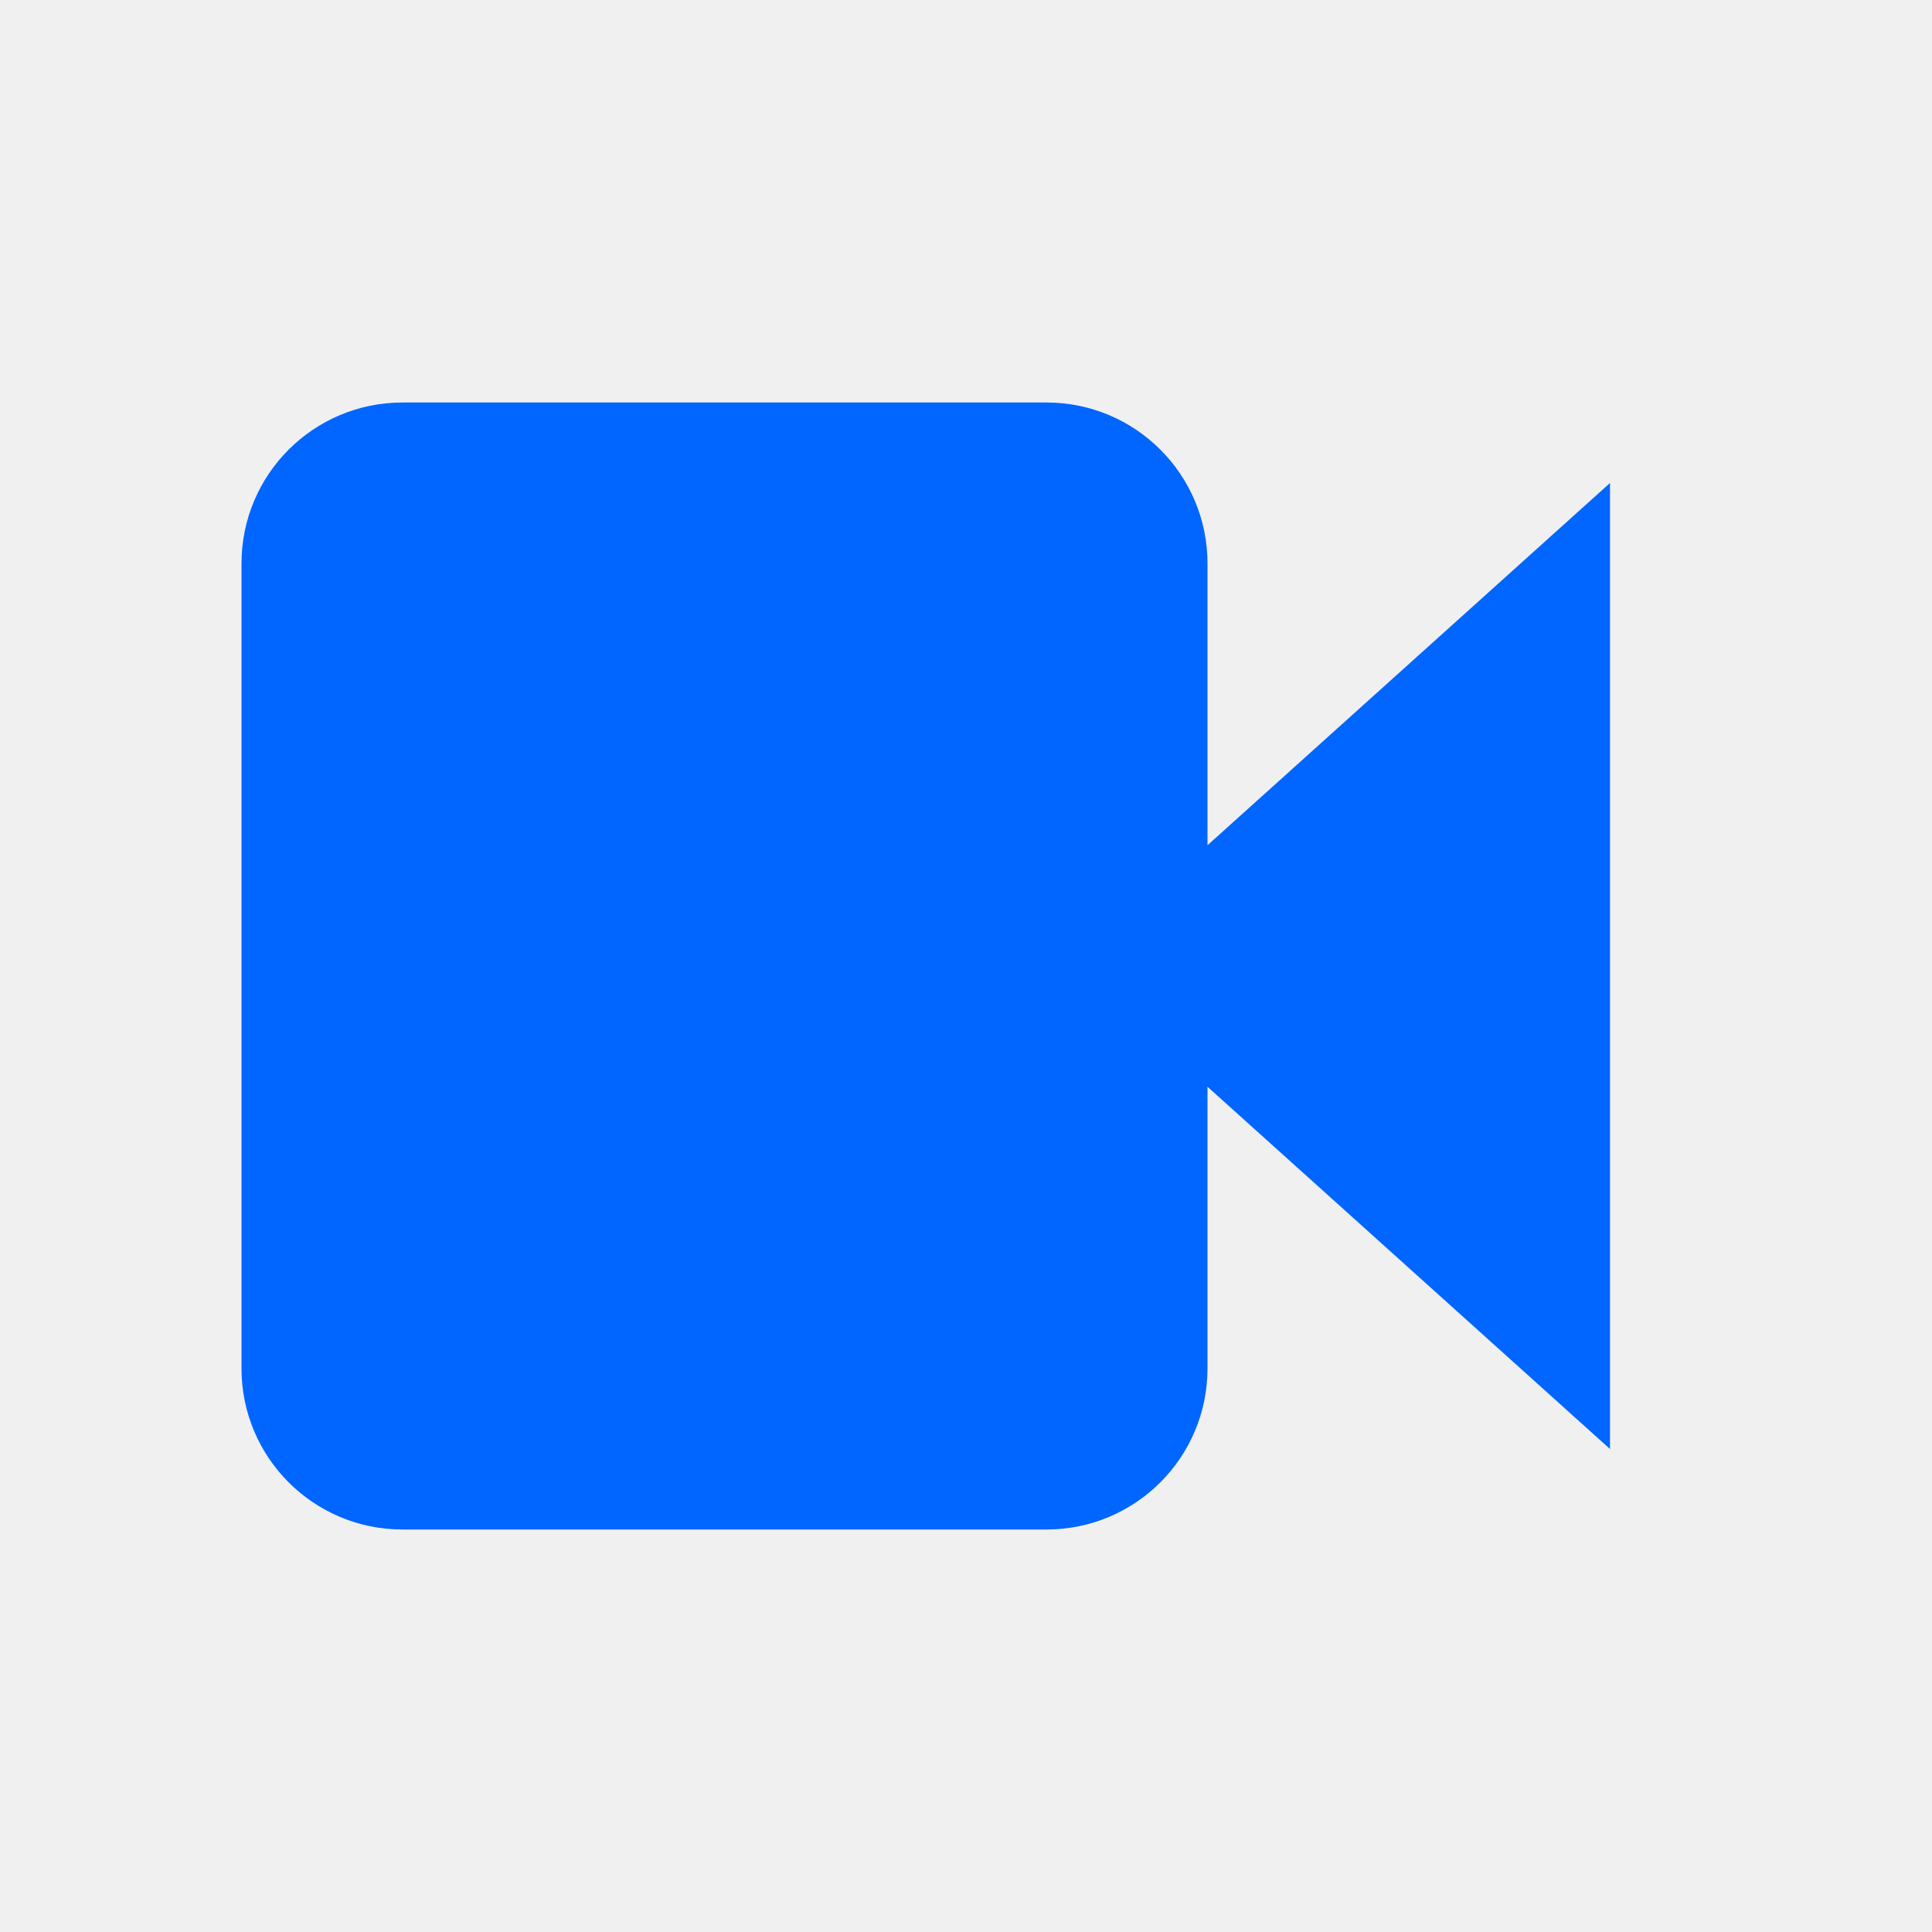
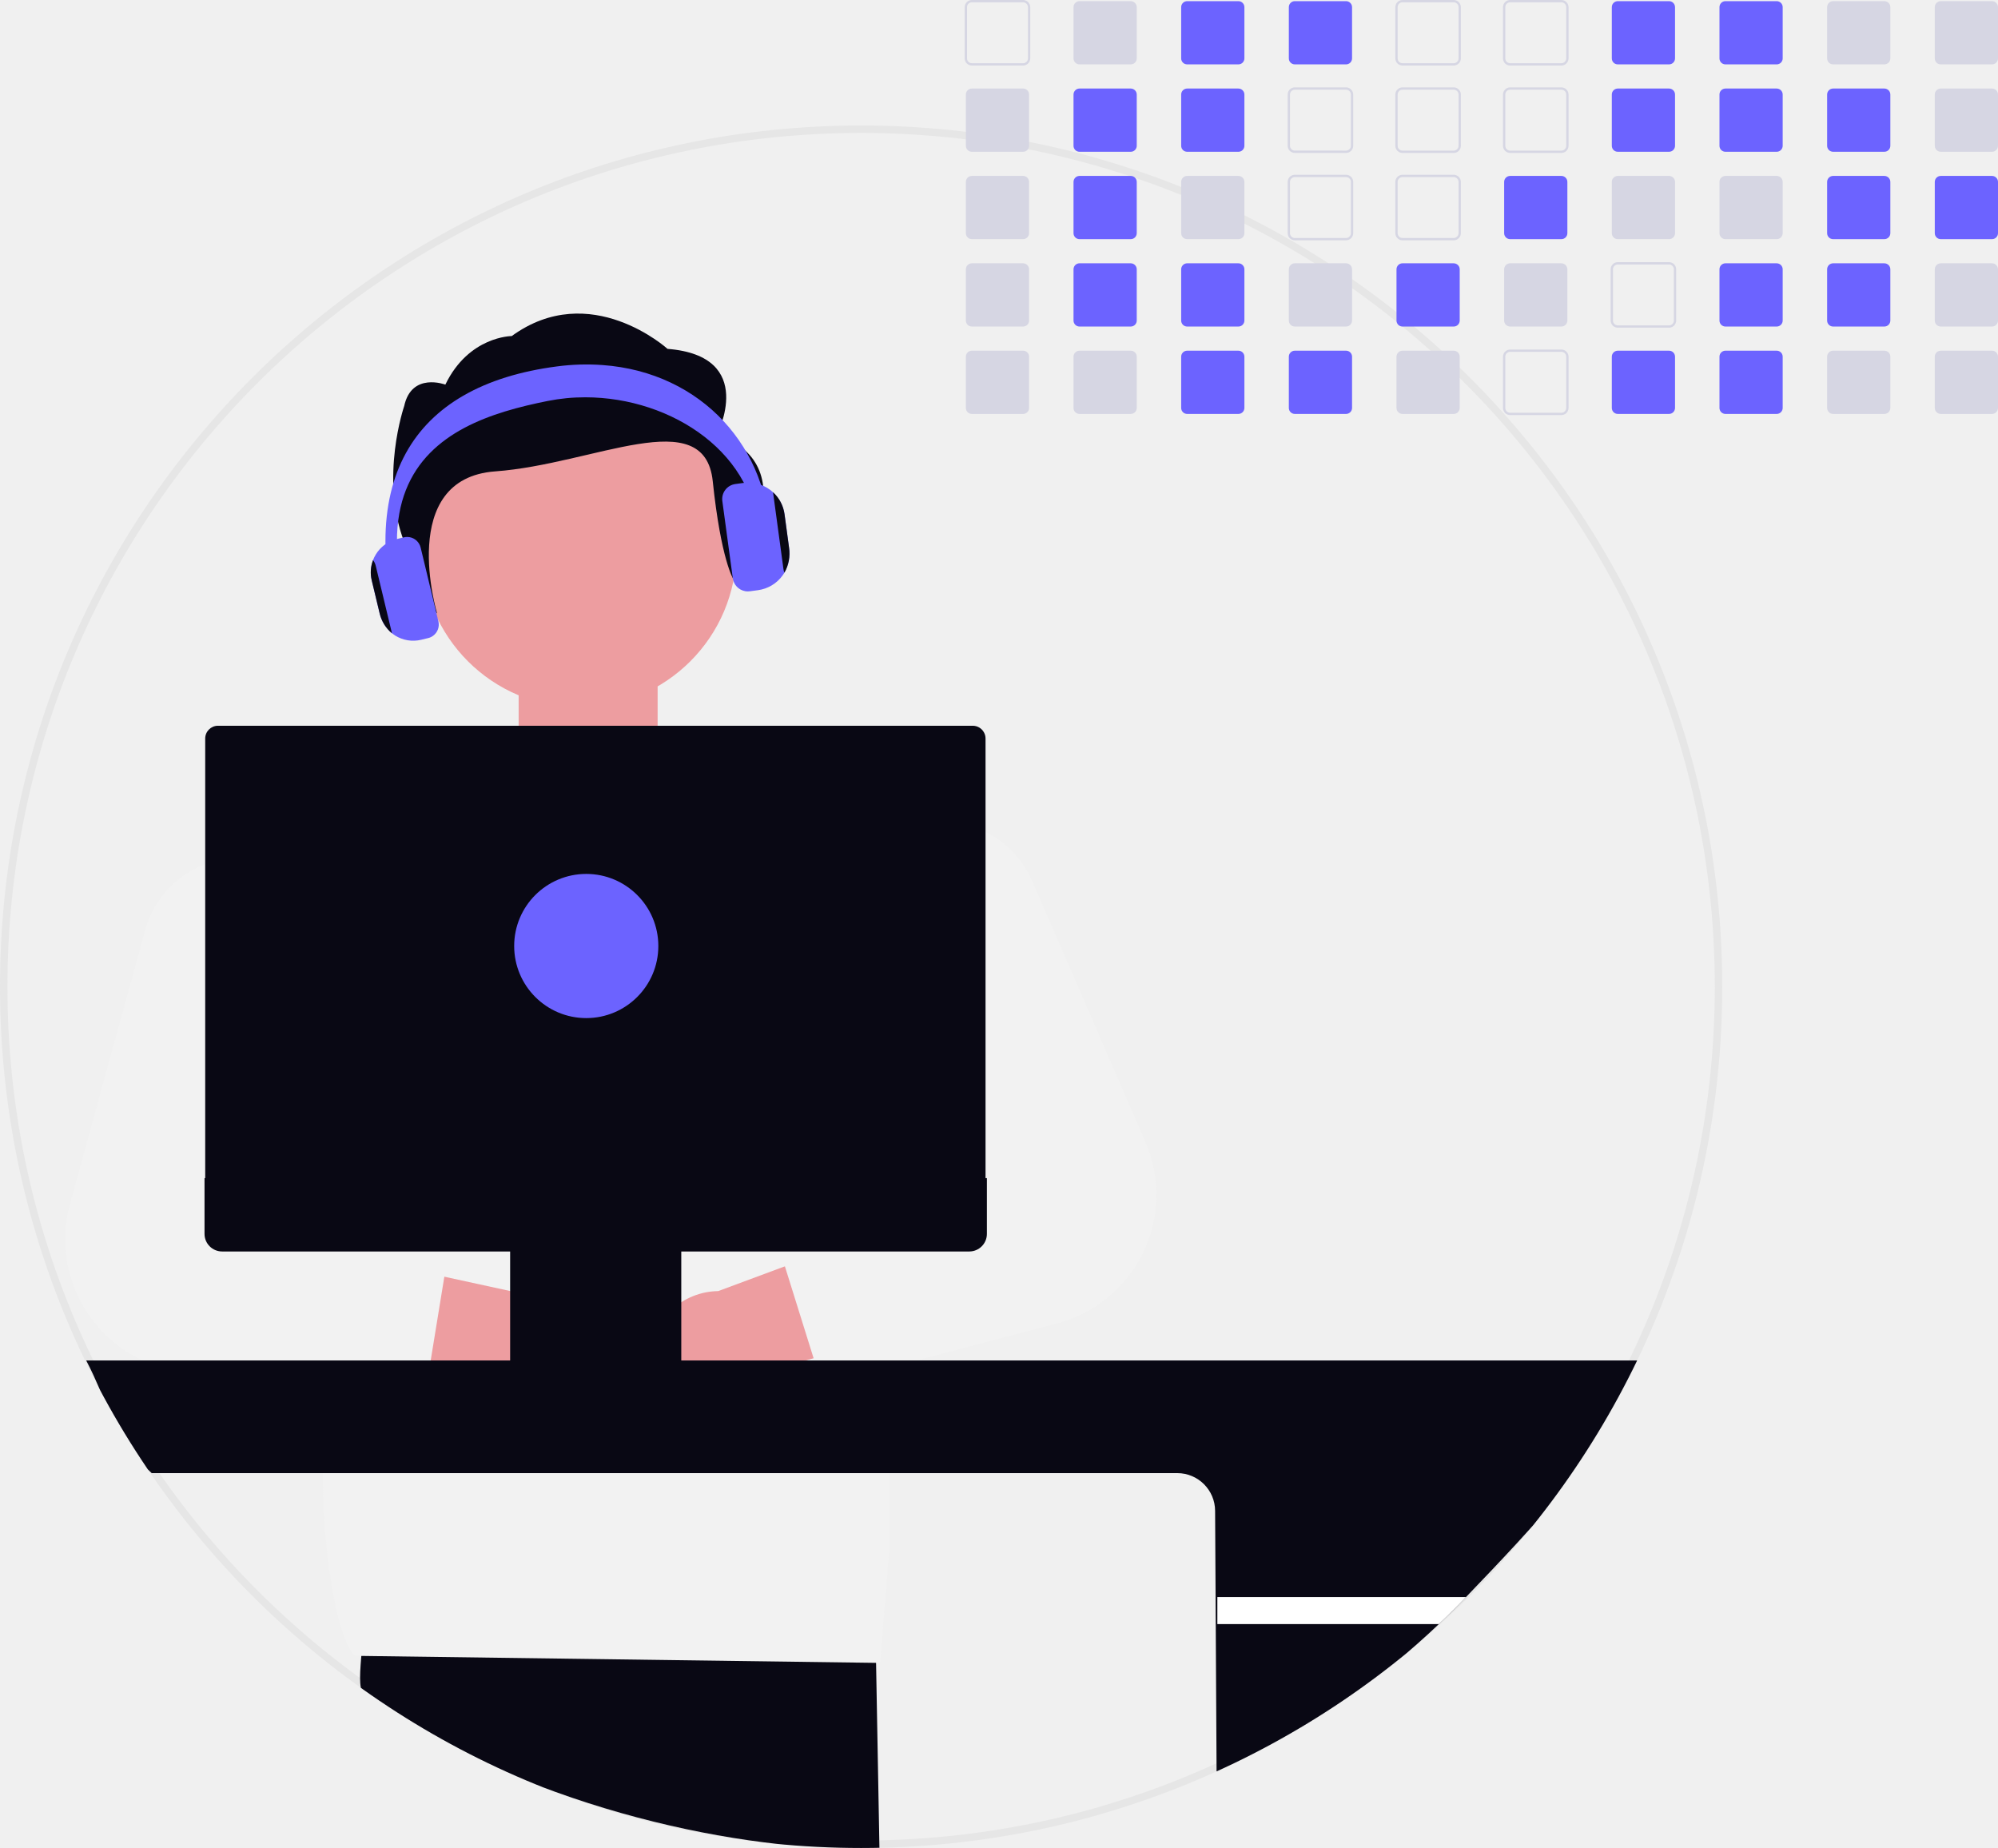
- <svg xmlns="http://www.w3.org/2000/svg" width="40" height="40" viewBox="0 0 24 24" fill="none">
-   <path d="M15 10.5V7C15 5.895 14.105 5 13 5H5C3.895 5 3 5.895 3 7V17C3 18.105 3.895 19 5 19H13C14.105 19 15 18.105 15 17V13.5L20 18V6L15 10.5Z" fill="#0066FF" />
+ <svg xmlns="http://www.w3.org/2000/svg" width="805.122" height="744.568" viewBox="0 0 805.122 744.568" role="img" artist="Katerina Limpitsouni" source="https://undraw.co/">
+   <defs>
+     <clipPath id="a-4">
+       <circle cx="347" cy="347" r="347" transform="translate(0 -0.037)" fill="#fff" stroke="#e6e6e6" stroke-width="1" />
+     </clipPath>
+   </defs>
+   <g transform="translate(-566 -108)">
+     <g transform="translate(566 158.568)" fill="none" stroke="#e6e6e6" stroke-width="3">
+       <circle cx="347" cy="347" r="347" stroke="none" />
+       <circle cx="347" cy="347" r="345.5" fill="none" />
+     </g>
+     <g transform="translate(947.744 109)">
+       <g transform="translate(7 -1)">
+         <path d="M579.345,259.135H600a2.89,2.89,0,0,1,2.876,2.875v20.663A2.881,2.881,0,0,1,600,285.539h-20.66a2.869,2.869,0,0,1-2.869-2.866V262.011A2.881,2.881,0,0,1,579.345,259.135ZM600,284.611a1.951,1.951,0,0,0,1.948-1.941v-20.66a1.96,1.96,0,0,0-1.95-1.948h-20.65a1.952,1.952,0,0,0-1.948,1.948v20.661a1.941,1.941,0,0,0,1.941,1.939Z" transform="translate(-576.469 -259.135)" fill="#d6d6e3" />
+         <path d="M600.033,297.585H579.381A2.413,2.413,0,0,0,576.969,300v20.661a2.405,2.405,0,0,0,2.412,2.4h20.652a2.411,2.411,0,0,0,2.412-2.4V300a2.419,2.419,0,0,0-2.412-2.412Z" transform="translate(-576.505 -261.913)" fill="#d6d6e3" />
+         <path d="M600.033,335.535H579.381a2.413,2.413,0,0,0-2.412,2.412V358.6a2.407,2.407,0,0,0,2.412,2.412h20.652a2.413,2.413,0,0,0,2.412-2.412V337.947A2.419,2.419,0,0,0,600.033,335.535Z" transform="translate(-576.505 -264.654)" fill="#d6d6e3" />
+         <path d="M602.408,375.47a2.428,2.428,0,0,0-2.375-1.986H579.381a2.413,2.413,0,0,0-2.412,2.412v20.652a2.407,2.407,0,0,0,2.412,2.412h20.652a2.413,2.413,0,0,0,2.412-2.412V375.9a2.147,2.147,0,0,0-.037-.427Z" transform="translate(-576.505 -267.396)" fill="#d6d6e3" />
+         <path d="M600.97,411.62a2.444,2.444,0,0,0-.937-.186H579.381a2.407,2.407,0,0,0-2.412,2.412V434.5a2.4,2.4,0,0,0,2.412,2.412h20.652a2.414,2.414,0,0,0,2.412-2.412V413.847a2.427,2.427,0,0,0-1.475-2.227Z" transform="translate(-576.505 -270.137)" fill="#d6d6e3" />
+         <path d="M646.793,259.635H626.141a2.413,2.413,0,0,0-2.412,2.412v20.661a2.405,2.405,0,0,0,2.412,2.4h20.652a2.411,2.411,0,0,0,2.412-2.4V262.047a2.419,2.419,0,0,0-2.412-2.412Z" transform="translate(-579.883 -259.171)" fill="#d6d6e3" />
+         <path d="M646.793,297.585H626.141A2.413,2.413,0,0,0,623.729,300v20.661a2.405,2.405,0,0,0,2.412,2.4h20.652a2.411,2.411,0,0,0,2.412-2.4V300a2.419,2.419,0,0,0-2.412-2.412Z" transform="translate(-579.883 -261.913)" fill="#6c63ff" />
+         <path d="M646.793,335.535H626.141a2.413,2.413,0,0,0-2.412,2.412V358.6a2.407,2.407,0,0,0,2.412,2.412h20.652a2.413,2.413,0,0,0,2.412-2.412V337.947a2.419,2.419,0,0,0-2.412-2.412Z" transform="translate(-579.883 -264.654)" fill="#6c63ff" />
+         <path d="M646.793,373.485H626.141a2.4,2.4,0,0,0-2.282,1.651,2.3,2.3,0,0,0-.13.761v20.652a2.407,2.407,0,0,0,2.412,2.412h20.652a2.413,2.413,0,0,0,2.412-2.412V375.9A2.42,2.42,0,0,0,646.793,373.485Z" transform="translate(-579.883 -267.396)" fill="#6c63ff" />
+         <path d="M646.793,411.435H626.141a2.407,2.407,0,0,0-2.412,2.412V434.5a2.407,2.407,0,0,0,2.412,2.412h20.652a2.413,2.413,0,0,0,2.412-2.412V413.847A2.413,2.413,0,0,0,646.793,411.435Z" transform="translate(-579.883 -270.137)" fill="#d6d6e3" />
+         <path d="M693.553,259.635H672.9a2.413,2.413,0,0,0-2.412,2.412v20.661a2.405,2.405,0,0,0,2.412,2.4h20.652a2.411,2.411,0,0,0,2.412-2.4V262.047a2.419,2.419,0,0,0-2.412-2.412Z" transform="translate(-583.261 -259.171)" fill="#6c63ff" />
+         <path d="M693.553,297.585H672.9A2.413,2.413,0,0,0,670.489,300v20.661a2.405,2.405,0,0,0,2.412,2.4h20.652a2.411,2.411,0,0,0,2.412-2.4V300a2.419,2.419,0,0,0-2.412-2.412Z" transform="translate(-583.261 -261.913)" fill="#6c63ff" />
+         <path d="M693.553,335.535H672.9a2.413,2.413,0,0,0-2.412,2.412V358.6a2.407,2.407,0,0,0,2.412,2.412h20.652a2.413,2.413,0,0,0,2.412-2.412V337.947A2.419,2.419,0,0,0,693.553,335.535Z" transform="translate(-583.261 -264.654)" fill="#d6d6e3" />
+         <path d="M693.553,373.485H672.9a2.413,2.413,0,0,0-2.412,2.412v20.652a2.407,2.407,0,0,0,2.412,2.412h20.652a2.413,2.413,0,0,0,2.412-2.412V375.9A2.419,2.419,0,0,0,693.553,373.485Z" transform="translate(-583.261 -267.396)" fill="#6c63ff" />
+         <path d="M693.553,411.435H672.9a2.407,2.407,0,0,0-2.412,2.412V434.5a2.407,2.407,0,0,0,2.412,2.412h20.652a2.414,2.414,0,0,0,2.412-2.412V413.847a2.413,2.413,0,0,0-2.412-2.412Z" transform="translate(-583.261 -270.137)" fill="#6c63ff" />
+         <path d="M740.313,259.635H719.661a2.413,2.413,0,0,0-2.412,2.412v20.661a2.406,2.406,0,0,0,2.412,2.4h20.652a2.411,2.411,0,0,0,2.412-2.4V262.047A2.419,2.419,0,0,0,740.313,259.635Z" transform="translate(-586.639 -259.171)" fill="#6c63ff" />
+         <path d="M719.625,297.085h20.652a2.89,2.89,0,0,1,2.876,2.875v20.663a2.881,2.881,0,0,1-2.875,2.867h-20.66a2.869,2.869,0,0,1-2.869-2.866V299.961A2.881,2.881,0,0,1,719.625,297.085Zm20.652,25.476a1.951,1.951,0,0,0,1.948-1.941v-20.66a1.96,1.96,0,0,0-1.95-1.948H719.625a1.952,1.952,0,0,0-1.948,1.948v20.661a1.941,1.941,0,0,0,1.941,1.939Z" transform="translate(-586.603 -261.876)" fill="#d6d6e3" />
+         <path d="M719.625,335.035h20.652a2.89,2.89,0,0,1,2.876,2.875v20.653a2.881,2.881,0,0,1-2.876,2.876H719.62a2.852,2.852,0,0,1-2.03-.841,2.891,2.891,0,0,1-.841-2.036V337.911A2.881,2.881,0,0,1,719.625,335.035Zm20.652,25.476a1.952,1.952,0,0,0,1.948-1.948V337.911a1.96,1.96,0,0,0-1.95-1.948h-20.65a1.952,1.952,0,0,0-1.948,1.949v20.652a1.957,1.957,0,0,0,.569,1.379,1.931,1.931,0,0,0,1.374.569Z" transform="translate(-586.603 -264.618)" fill="#d6d6e3" />
+         <path d="M740.313,373.485H719.661a2.413,2.413,0,0,0-2.412,2.412v20.652a2.407,2.407,0,0,0,2.412,2.412h20.652a2.413,2.413,0,0,0,2.412-2.412V375.9A2.419,2.419,0,0,0,740.313,373.485Z" transform="translate(-586.639 -267.396)" fill="#d6d6e3" />
+         <path d="M740.313,411.435H719.661a2.407,2.407,0,0,0-2.412,2.412V434.5a2.408,2.408,0,0,0,2.412,2.412h20.652a2.413,2.413,0,0,0,2.412-2.412V413.847A2.413,2.413,0,0,0,740.313,411.435Z" transform="translate(-586.639 -270.137)" fill="#6c63ff" />
+         <path d="M766.374,259.135h20.663a2.89,2.89,0,0,1,2.876,2.875v20.663a2.881,2.881,0,0,1-2.875,2.867H766.375a2.871,2.871,0,0,1-2.866-2.867V262.011A2.88,2.88,0,0,1,766.374,259.135Zm20.663,25.476a1.951,1.951,0,0,0,1.948-1.941v-20.66a1.96,1.96,0,0,0-1.95-1.948H766.377a1.951,1.951,0,0,0-1.941,1.948v20.661a1.942,1.942,0,0,0,1.939,1.939Z" transform="translate(-589.981 -259.135)" fill="#d6d6e3" />
+         <path d="M766.374,297.085h20.663a2.89,2.89,0,0,1,2.876,2.875v20.663a2.881,2.881,0,0,1-2.875,2.867H766.375a2.87,2.87,0,0,1-2.866-2.867V299.961A2.88,2.88,0,0,1,766.374,297.085Zm0,25.476h20.662a1.951,1.951,0,0,0,1.948-1.941v-20.66a1.96,1.96,0,0,0-1.95-1.948H766.377a1.951,1.951,0,0,0-1.941,1.948v20.661A1.941,1.941,0,0,0,766.375,322.561Z" transform="translate(-589.981 -261.876)" fill="#d6d6e3" />
+         <path d="M766.374,335.035h20.663a2.89,2.89,0,0,1,2.876,2.875v20.653a2.881,2.881,0,0,1-2.876,2.876H766.376a2.869,2.869,0,0,1-2.867-2.877V337.911A2.88,2.88,0,0,1,766.374,335.035Zm0,25.476h20.661a1.952,1.952,0,0,0,1.948-1.948V337.911a1.96,1.96,0,0,0-1.95-1.948H766.377a1.951,1.951,0,0,0-1.941,1.948v20.652a1.942,1.942,0,0,0,1.939,1.948Z" transform="translate(-589.981 -264.618)" fill="#d6d6e3" />
+         <path d="M787.073,373.485H766.412a2.411,2.411,0,0,0-2.4,2.412v20.652a2.405,2.405,0,0,0,2.4,2.412h20.661a2.413,2.413,0,0,0,2.412-2.412V375.9a2.42,2.42,0,0,0-2.412-2.412Z" transform="translate(-590.017 -267.396)" fill="#6c63ff" />
+         <path d="M787.073,411.435H766.412a2.406,2.406,0,0,0-2.4,2.412V434.5a2.405,2.405,0,0,0,2.4,2.412h20.661a2.413,2.413,0,0,0,2.412-2.412V413.847A2.413,2.413,0,0,0,787.073,411.435Z" transform="translate(-590.017 -270.137)" fill="#d6d6e3" />
+         <path d="M813.134,259.135H833.8a2.89,2.89,0,0,1,2.876,2.875v20.663a2.881,2.881,0,0,1-2.875,2.867H813.135a2.87,2.87,0,0,1-2.866-2.867V262.011A2.88,2.88,0,0,1,813.134,259.135ZM833.8,284.611a1.951,1.951,0,0,0,1.948-1.941v-20.66a1.96,1.96,0,0,0-1.95-1.948H813.137a1.951,1.951,0,0,0-1.941,1.948v20.661a1.942,1.942,0,0,0,1.939,1.939Z" transform="translate(-593.359 -259.135)" fill="#d6d6e3" />
+         <path d="M813.134,297.085H833.8a2.89,2.89,0,0,1,2.876,2.875v20.663a2.881,2.881,0,0,1-2.875,2.867H813.135a2.871,2.871,0,0,1-2.866-2.867V299.961A2.88,2.88,0,0,1,813.134,297.085Zm0,25.476H833.8a1.951,1.951,0,0,0,1.948-1.941v-20.66a1.96,1.96,0,0,0-1.95-1.948H813.137a1.951,1.951,0,0,0-1.941,1.948v20.661A1.942,1.942,0,0,0,813.135,322.561Z" transform="translate(-593.359 -261.876)" fill="#d6d6e3" />
+         <path d="M833.833,335.535H813.172a2.411,2.411,0,0,0-2.4,2.412V358.6a2.405,2.405,0,0,0,2.4,2.412h20.661a2.413,2.413,0,0,0,2.412-2.412V337.947A2.419,2.419,0,0,0,833.833,335.535Z" transform="translate(-593.395 -264.654)" fill="#6c63ff" />
+         <path d="M833.833,373.485H813.172a2.412,2.412,0,0,0-2.4,2.412v20.652a2.405,2.405,0,0,0,2.4,2.412h20.661a2.413,2.413,0,0,0,2.412-2.412V375.9a2.419,2.419,0,0,0-2.412-2.412Z" transform="translate(-593.395 -267.396)" fill="#d6d6e3" />
+         <path d="M813.135,410.935H833.8a2.881,2.881,0,0,1,2.876,2.876v20.652a2.881,2.881,0,0,1-2.876,2.876H813.136a2.869,2.869,0,0,1-2.867-2.878V413.811a2.869,2.869,0,0,1,2.866-2.876ZM833.8,436.411a1.952,1.952,0,0,0,1.948-1.949V413.811a1.952,1.952,0,0,0-1.949-1.948h-20.66a1.942,1.942,0,0,0-1.94,1.947v20.653a1.941,1.941,0,0,0,1.939,1.948Z" transform="translate(-593.359 -270.101)" fill="#d6d6e3" />
+         <path d="M880.593,259.635H859.932a2.411,2.411,0,0,0-2.4,2.412v20.661a2.4,2.4,0,0,0,2.4,2.4h20.662a2.411,2.411,0,0,0,2.412-2.4V262.047A2.419,2.419,0,0,0,880.593,259.635Z" transform="translate(-596.773 -259.171)" fill="#6c63ff" />
+         <path d="M880.593,297.585H859.932a2.411,2.411,0,0,0-2.4,2.412v20.661a2.4,2.4,0,0,0,2.4,2.4h20.662a2.411,2.411,0,0,0,2.412-2.4V300A2.419,2.419,0,0,0,880.593,297.585Z" transform="translate(-596.773 -261.913)" fill="#6c63ff" />
+         <path d="M880.593,335.535H859.932a2.411,2.411,0,0,0-2.4,2.412V358.6a2.405,2.405,0,0,0,2.4,2.412h20.661a2.413,2.413,0,0,0,2.412-2.412V337.947a2.419,2.419,0,0,0-2.412-2.412Z" transform="translate(-596.773 -264.654)" fill="#d6d6e3" />
+         <path d="M859.894,372.985h20.663a2.89,2.89,0,0,1,2.876,2.875v20.653a2.881,2.881,0,0,1-2.876,2.876H859.9a2.869,2.869,0,0,1-2.867-2.877V375.861A2.881,2.881,0,0,1,859.894,372.985Zm20.663,25.476a1.952,1.952,0,0,0,1.948-1.948V375.861a1.96,1.96,0,0,0-1.95-1.948H859.9a1.951,1.951,0,0,0-1.941,1.948v20.652a1.942,1.942,0,0,0,1.94,1.948Z" transform="translate(-596.737 -267.36)" fill="#d6d6e3" />
+         <path d="M880.593,411.435H859.932a2.405,2.405,0,0,0-2.4,2.412V434.5a2.405,2.405,0,0,0,2.4,2.412h20.661a2.413,2.413,0,0,0,2.412-2.412V413.847a2.413,2.413,0,0,0-2.412-2.412Z" transform="translate(-596.773 -270.137)" fill="#6c63ff" />
+         <path d="M927.353,259.635H906.692a2.411,2.411,0,0,0-2.4,2.412v20.661a2.4,2.4,0,0,0,2.4,2.4h20.662a2.411,2.411,0,0,0,2.412-2.4V262.047A2.419,2.419,0,0,0,927.353,259.635Z" transform="translate(-600.151 -259.171)" fill="#6c63ff" />
+         <path d="M927.353,297.585H906.692a2.411,2.411,0,0,0-2.4,2.412v20.661a2.4,2.4,0,0,0,2.4,2.4h20.662a2.411,2.411,0,0,0,2.412-2.4V300A2.419,2.419,0,0,0,927.353,297.585Z" transform="translate(-600.151 -261.913)" fill="#6c63ff" />
+         <path d="M927.353,335.535H906.692a2.411,2.411,0,0,0-2.4,2.412V358.6a2.405,2.405,0,0,0,2.4,2.412h20.661a2.413,2.413,0,0,0,2.412-2.412V337.947a2.419,2.419,0,0,0-2.412-2.412Z" transform="translate(-600.151 -264.654)" fill="#d6d6e3" />
+         <path d="M927.353,373.485H906.692a2.411,2.411,0,0,0-2.4,2.412v20.652a2.405,2.405,0,0,0,2.4,2.412h20.661a2.413,2.413,0,0,0,2.412-2.412V375.9a2.419,2.419,0,0,0-2.412-2.412Z" transform="translate(-600.151 -267.396)" fill="#6c63ff" />
+         <path d="M927.353,411.435H906.692a2.405,2.405,0,0,0-2.4,2.412V434.5a2.405,2.405,0,0,0,2.4,2.412h20.661a2.413,2.413,0,0,0,2.412-2.412V413.847a2.413,2.413,0,0,0-2.412-2.412Z" transform="translate(-600.151 -270.137)" fill="#6c63ff" />
+         <path d="M974.113,259.635H953.452a2.411,2.411,0,0,0-2.4,2.412v20.661a2.4,2.4,0,0,0,2.4,2.4h20.662a2.411,2.411,0,0,0,2.412-2.4V262.047A2.419,2.419,0,0,0,974.113,259.635Z" transform="translate(-603.529 -259.171)" fill="#d6d6e3" />
+         <path d="M974.113,297.585H953.452a2.411,2.411,0,0,0-2.4,2.412v20.661a2.4,2.4,0,0,0,2.4,2.4h20.662a2.411,2.411,0,0,0,2.412-2.4V300A2.419,2.419,0,0,0,974.113,297.585Z" transform="translate(-603.529 -261.913)" fill="#6c63ff" />
+         <path d="M974.113,335.535H953.452a2.411,2.411,0,0,0-2.4,2.412V358.6a2.405,2.405,0,0,0,2.4,2.412h20.661a2.413,2.413,0,0,0,2.412-2.412V337.947a2.419,2.419,0,0,0-2.412-2.412Z" transform="translate(-603.529 -264.654)" fill="#6c63ff" />
+         <path d="M974.113,373.485H953.452a2.411,2.411,0,0,0-2.4,2.412v20.652a2.405,2.405,0,0,0,2.4,2.412h20.661a2.413,2.413,0,0,0,2.412-2.412V375.9a2.419,2.419,0,0,0-2.412-2.412Z" transform="translate(-603.529 -267.396)" fill="#6c63ff" />
+         <path d="M974.113,411.435H953.452a2.406,2.406,0,0,0-2.4,2.412V434.5a2.405,2.405,0,0,0,2.4,2.412h20.661a2.413,2.413,0,0,0,2.412-2.412V413.847a2.413,2.413,0,0,0-2.412-2.412Z" transform="translate(-603.529 -270.137)" fill="#d6d6e3" />
+         <path d="M1020.873,259.635h-20.661a2.411,2.411,0,0,0-2.4,2.412v20.661a2.4,2.4,0,0,0,2.4,2.4h20.662a2.411,2.411,0,0,0,2.412-2.4V262.047a2.419,2.419,0,0,0-2.412-2.412Z" transform="translate(-606.907 -259.171)" fill="#d6d6e3" />
+         <path d="M1020.873,297.585h-20.661a2.411,2.411,0,0,0-2.4,2.412v20.661a2.4,2.4,0,0,0,2.4,2.4h20.662a2.411,2.411,0,0,0,2.412-2.4V300A2.419,2.419,0,0,0,1020.873,297.585Z" transform="translate(-606.907 -261.913)" fill="#d6d6e3" />
+         <path d="M1020.873,335.535h-20.661a2.411,2.411,0,0,0-2.4,2.412V358.6a2.405,2.405,0,0,0,2.4,2.412h20.661a2.413,2.413,0,0,0,2.412-2.412V337.947a2.419,2.419,0,0,0-2.412-2.412Z" transform="translate(-606.907 -264.654)" fill="#6c63ff" />
+         <path d="M1020.873,373.485h-20.661a2.412,2.412,0,0,0-2.4,2.412v20.652a2.405,2.405,0,0,0,2.4,2.412h20.661a2.413,2.413,0,0,0,2.412-2.412V375.9a2.419,2.419,0,0,0-2.412-2.412Z" transform="translate(-606.907 -267.396)" fill="#d6d6e3" />
+         <path d="M1020.873,411.435h-20.661a2.405,2.405,0,0,0-2.4,2.412V434.5a2.406,2.406,0,0,0,2.4,2.412h20.661a2.413,2.413,0,0,0,2.412-2.412V413.847a2.413,2.413,0,0,0-2.412-2.412Z" transform="translate(-606.907 -270.137)" fill="#d6d6e3" />
+       </g>
+     </g>
+     <g transform="translate(566 158.605)" clip-path="url(#a-4)">
+       <g transform="translate(26.24 75.739)">
+         <rect width="56" height="52" transform="translate(182.76 148.224)" fill="#ed9da0" />
+         <path d="M564.84,809.869q-3.484.083-7,.083c-55.6,0-136.622-18.062-200.085-61.573-5.251-3.6.634-20.654,0-53.552l136.928-19.242L563.411,731.2Z" transform="translate(-236.697 -191.343)" fill="#090814" />
+         <path d="M336.05,660.046h-.575l.492-.065Z" transform="translate(-79.486 -116.38)" fill="#2f2e41" />
+         <circle cx="63.386" cy="63.386" r="63.386" transform="translate(143.747 31.877)" fill="#ed9da0" />
+         <path d="M507.221,202.426s16.578-31.693-19.895-34.574c0,0-31.094-28.206-62.787-5.156,0,0-17.287,0-26.74,19.562,0,0-13.6-5.156-16.584,8.644,0,0-9.949,28.812,0,54.743s13.253,28.812,13.253,28.812-16.348-54.365,23.444-57.246,84.321-27.749,87.637,3.944,8.306,39.5,8.306,39.5S545.353,215.392,507.221,202.426Z" transform="translate(-244.579 -153.636)" fill="#090814" />
+         <path d="M612.877,419.227l-.2,1.076-2.292,12.1-15.837,83.684-.937,4.926-1.967,10.419-2.69,14.213-5.966,31.5-1.707,9.027-.64,3.386-.223,1.188-1.772,9.343-.538,2.82-4.323,32.035V666.9l-3.618,44.445.009.065-211.336-2.846c-8.164-5.288-17.291-58.191-11.3-107.715l-.037-.77-.51-10.53-.065-1.355-.1-2.032-1.958-40.525-.037-.668-.594-12.284-.557-11.68-.241-4.926-2.384-49.292-1.614-33.473-1.41-29.141,5.669-1.92,60.629-20.606L429.441,349l52.27.39,25.588.195,42.7,39.6,9.714,4.639.074.037,6.967,3.331,17.664,8.433,18.676,8.925,9.584,4.574Z" transform="translate(-241.778 -167.75)" fill="#f2f2f2" />
+         <path d="M433.2,631.4a28.1,28.1,0,0,1-37.726-20.81l-98.861-14.026,34.367-38.875,88.611,19.279A28.25,28.25,0,0,1,433.2,631.4Z" transform="translate(-238.786 -182.826)" fill="#ed9da0" />
+         <path d="M384.622,548.6a12.546,12.546,0,0,0-7.32-4.518l-40.562-8.433-4.166-.863a17.565,17.565,0,0,1-11.625-8.415,17.776,17.776,0,0,1-2.273-7.329,17.529,17.529,0,0,1,.826-6.94l14.056-42.352,9.12-27.48a38.775,38.775,0,0,0,1.939-10.252,40.217,40.217,0,0,0-8.415-26.8,39.609,39.609,0,0,0-45.469-12.655c-.232.084-.473.176-.705.269a39.507,39.507,0,0,0-23.482,26.358l-9.908,36.043-20.439,74.3a53.593,53.593,0,0,0,45.423,67.429l58.421,6.847,27.035,3.173a12.522,12.522,0,0,0,13.768-9.955,4.536,4.536,0,0,0,.1-.51l.65-4.008,5.5-33.752.056-.343A12.5,12.5,0,0,0,384.622,548.6Z" transform="translate(-234.283 -170.706)" fill="#f2f2f2" />
+         <path d="M510,631.5a28.1,28.1,0,0,0,34.415-25.922l95.895-27.827L600.8,544.109l-85.007,31.582A28.25,28.25,0,0,0,510,631.5Z" transform="translate(-252.609 -181.845)" fill="#ed9da0" />
+         <path d="M692.124,503.235,646.515,398.268a39.726,39.726,0,0,0-18.806-19.808,40.228,40.228,0,0,0-8.146-2.969c-.436-.111-.872-.213-1.308-.3a39.088,39.088,0,0,0-18.073.334,39.721,39.721,0,0,0-25.365,20.16.922.922,0,0,0-.074.13,39.986,39.986,0,0,0-.343,36.044l.566,1.132,32.23,64.73a17.535,17.535,0,0,1-9.741,24.3l-2.264.817-40.71,14.7a12.522,12.522,0,0,0-7.728,15.577l.1.325,11.411,36.516c.056.167.111.334.176.5a6.558,6.558,0,0,0,.371.918,12.508,12.508,0,0,0,14.668,6.986l21.969-5.8,4.481-1.188L656.665,576.4a53.588,53.588,0,0,0,35.459-73.163Z" transform="translate(-256.814 -169.577)" fill="#f2f2f2" />
+         <path d="M243.446,608.285c8.514,16.192,11.264,31.2,26.383,45.386H683.113a15.258,15.258,0,0,1,15.234,15.243l.6,106.256a329.75,329.75,0,0,0,71.873-45.024q9.129-7.5,17.692-15.651,5.608-5.316,10.948-10.892c26.686-27.8,57.488-60.06,73.041-95.318Z" transform="translate(-234.945 -186.481)" fill="#090814" />
+         <path d="M834.956,711.025q-5.33,5.581-10.947,10.892h-89.26V711.025Z" transform="translate(-270.438 -193.903)" fill="#fff" />
+         <path d="M608.943,335.325a5.138,5.138,0,0,0-4.518-2.69H300.269a5.153,5.153,0,0,0-5.14,5.149V519.829H609.574V337.784a5,5,0,0,0-.631-2.459Z" transform="translate(-238.679 -166.568)" fill="#090814" />
+         <path d="M294.832,529.092v22.465a7.092,7.092,0,0,0,7.092,7.092H417.983v44.334h-1.542a.921.921,0,0,0-.921.921v3.083a.921.921,0,0,0,.921.921H488.49a.921.921,0,0,0,.921-.921V603.9a.921.921,0,0,0-.921-.921h-1.542V558.649h116.06a7.092,7.092,0,0,0,7.092-7.092V529.092Z" transform="translate(-238.658 -180.76)" fill="#090814" />
+         <circle cx="29.045" cy="29.045" r="29.045" transform="translate(180.954 225.766)" fill="#6c63ff" />
+         <path d="M528.335,247.033H523.7c0-35.069-34.707-58.05-69.721-58.068a76.43,76.43,0,0,0-15.169,1.475c-5.622,1.123-11.458,2.468-17.191,4.221-22.609,6.93-43.577,20.327-43.577,52.372a72.911,72.911,0,0,0,2.356,18.444l-4.49,1.169a77.815,77.815,0,0,1-2.5-19.613c0-28,11.495-47.232,31.349-58.7,10.437-6.03,23.175-9.918,37.769-11.81a90.114,90.114,0,0,1,18.323-.557C501.1,178.861,528.335,209.737,528.335,247.033Z" transform="translate(-244.333 -155.233)" fill="#6c63ff" />
+         <path d="M546.63,253.309,544.8,239.8a14.764,14.764,0,0,0-16.932-12.58l-2.9.4a6.106,6.106,0,0,0-5.232,6.865l4.221,31.117a6.1,6.1,0,0,0,4.917,5.168,5.712,5.712,0,0,0,1.132.111,6.029,6.029,0,0,0,.815-.055l3.248-.436a14.651,14.651,0,0,0,9.964-5.965c.25-.353.492-.714.714-1.086A15.539,15.539,0,0,0,546.63,253.309Z" transform="translate(-254.901 -158.939)" fill="#6c63ff" />
+         <path d="M548.225,253.612,546.4,240.1a14.575,14.575,0,0,0-4.639-8.869l4.2,30.959a5.73,5.73,0,0,0,.38,1.447,15.538,15.538,0,0,0,1.883-10.029Z" transform="translate(-256.496 -159.242)" fill="#090814" />
+         <path d="M394.288,284.638l-7.144-29.7a5.589,5.589,0,0,0-4.527-4.221,6.247,6.247,0,0,0-.928-.074,5.59,5.59,0,0,0-1.3.158l-2.765.668a13.827,13.827,0,0,0-10.2,16.663l3.2,13.323a14.7,14.7,0,0,0,4.954,8,13.028,13.028,0,0,0,1.262.9,13.74,13.74,0,0,0,10.549,1.707l2.755-.668a5.418,5.418,0,0,0,2.013-.937A5.56,5.56,0,0,0,394.288,284.638Z" transform="translate(-243.874 -160.644)" fill="#6c63ff" />
+         <path d="M369.043,262.978a6.009,6.009,0,0,0-1.085-2.273,13.662,13.662,0,0,0-.529,8.155l3.2,13.323a14.7,14.7,0,0,0,4.954,8Z" transform="translate(-243.874 -161.371)" fill="#090814" />
+       </g>
+     </g>
+   </g>
</svg>
